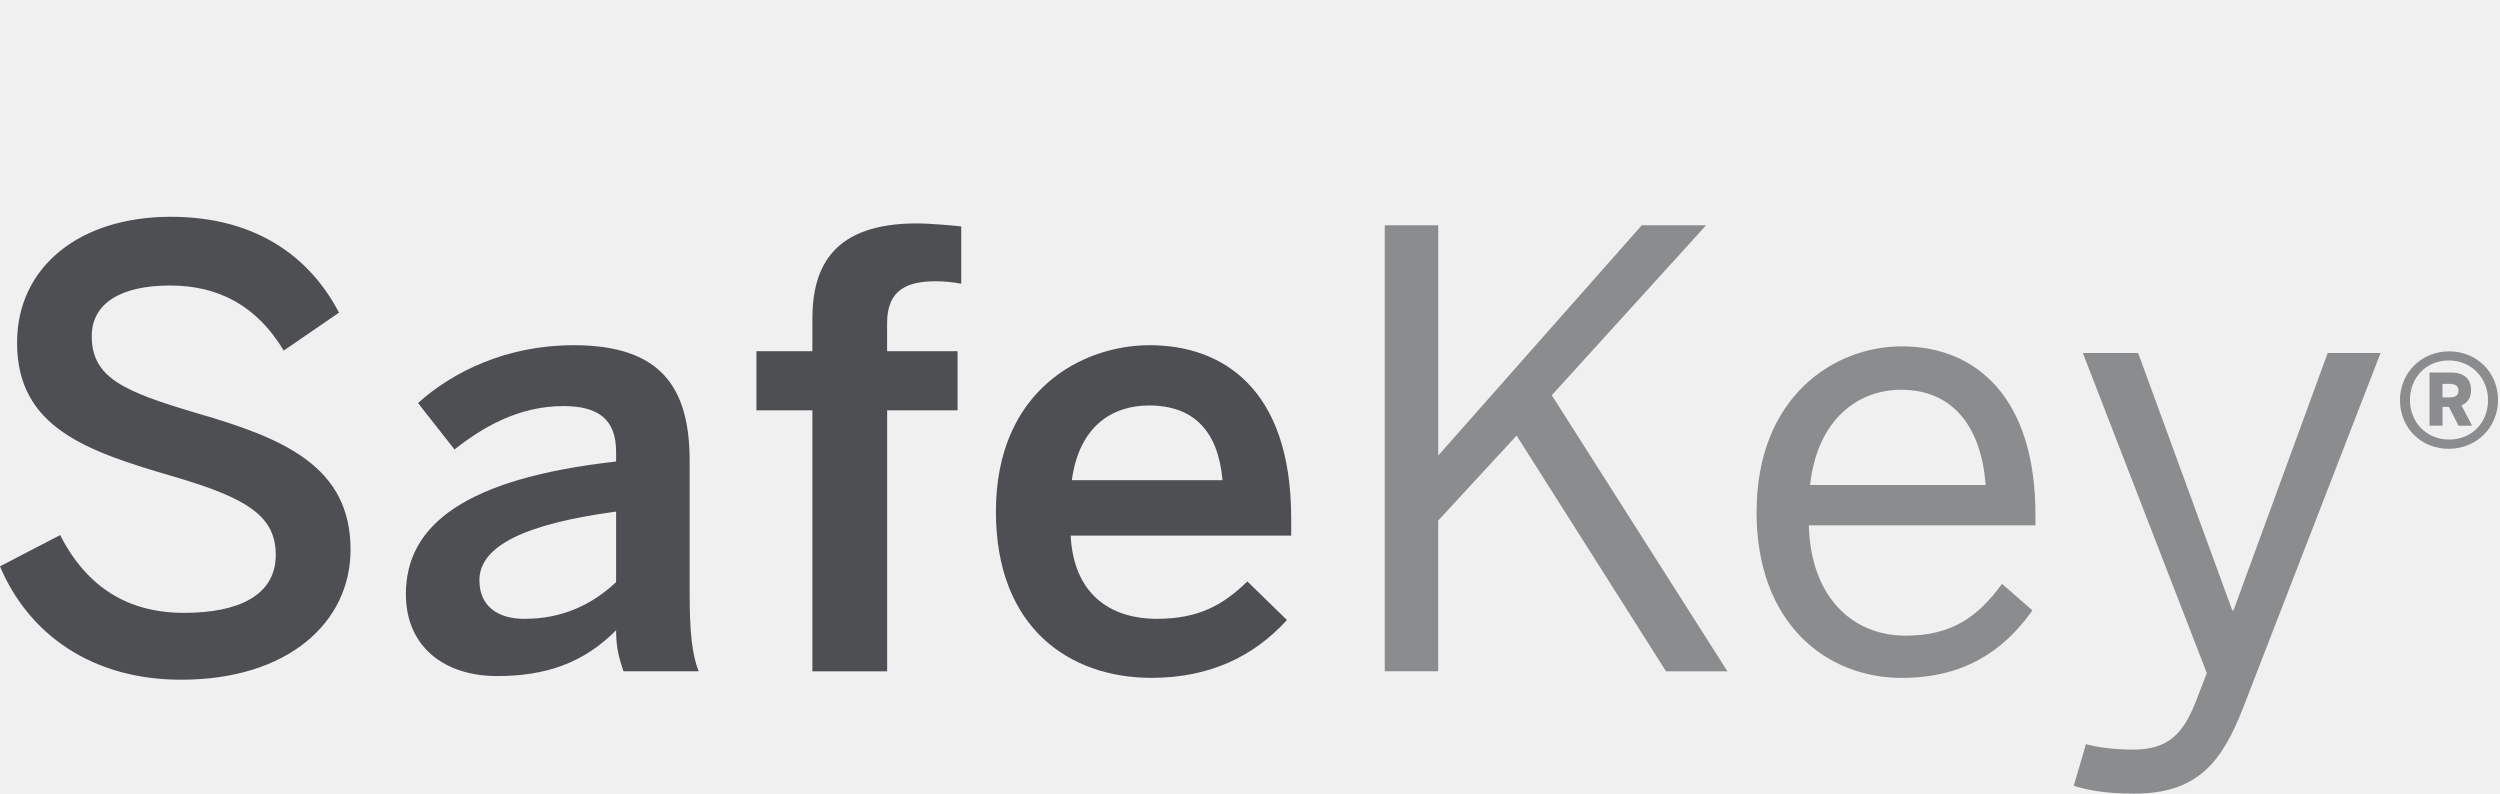
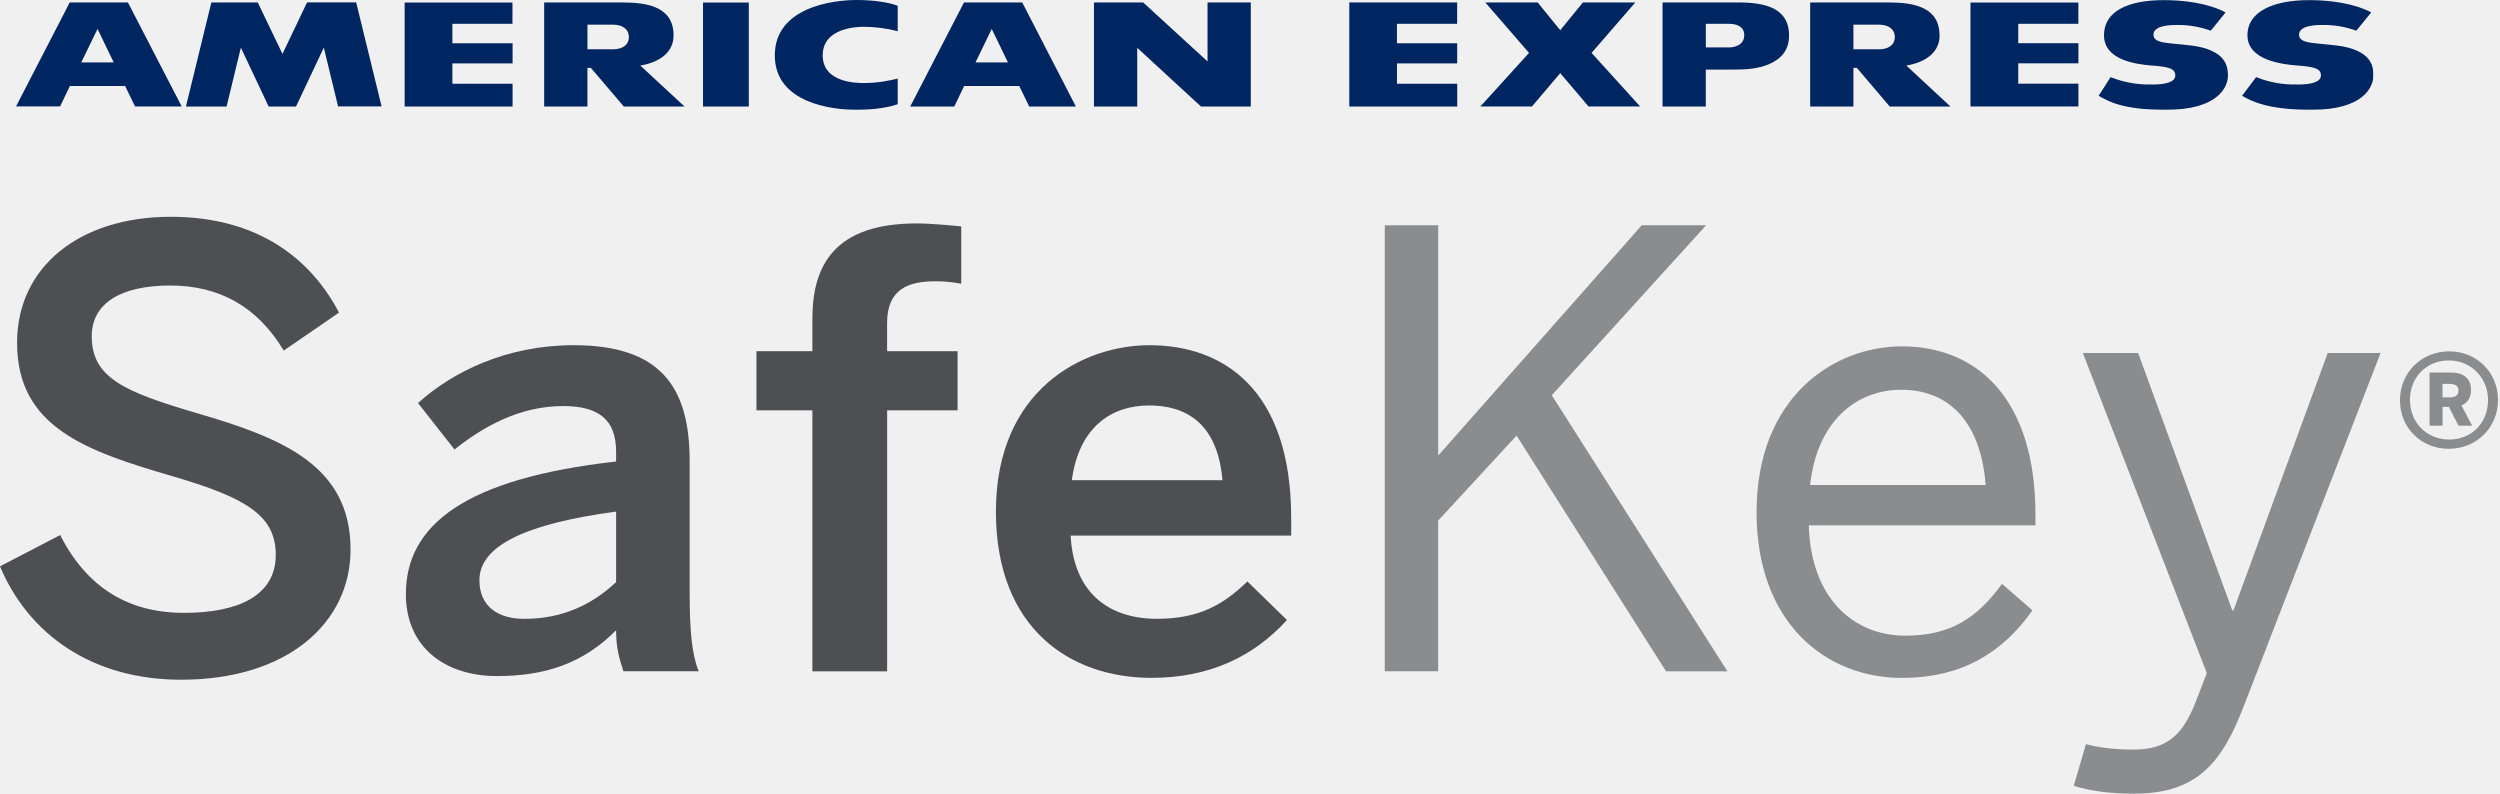
- <svg xmlns="http://www.w3.org/2000/svg" viewBox="0 0 63 20">
+ <svg xmlns="http://www.w3.org/2000/svg" xmlns:xlink="http://www.w3.org/1999/xlink" viewBox="0 0 63 20">
+   <defs>
+     <path id="payment-amex-safekey-a" d="M59.53 0H.124v2.768H59.53z" />
+   </defs>
  <g fill="none" fill-rule="evenodd">
-     <path fill="#4D4F52" d="M30.807 12.1c-.107-1.23-.72-1.882-1.852-1.882-.92 0-1.76.516-1.945 1.883h3.797zm-5.71.792c0-3.07 2.19-4.193 3.873-4.193 1.822 0 3.568 1.077 3.568 4.358v.44H26.98c.076 1.46.98 2.097 2.174 2.097 1.056 0 1.67-.35 2.28-.942l.997.972c-.842.927-1.96 1.458-3.414 1.458-2.036 0-3.92-1.23-3.92-4.19zm-4.625 4.025V10.34h-1.41V8.85h1.41v-.82c0-1.352.566-2.4 2.633-2.4.353 0 .98.06 1.118.076V7.15a3.4 3.4 0 0 0-.643-.062c-.674 0-1.225.183-1.225 1.05v.712h1.776v1.49h-1.775v6.577h-1.883zm-4.946-2.25v-1.775c-2.25.303-3.445.85-3.445 1.73 0 .64.445.973 1.134.973.965 0 1.715-.365 2.312-.927zm-5.298.305c0-1.747 1.5-2.916 5.298-3.342v-.243c0-.805-.43-1.154-1.332-1.154-1.133 0-2.052.547-2.74 1.094l-.92-1.17c.874-.79 2.236-1.458 3.92-1.458 2.174 0 2.925 1.032 2.925 2.915v3.327c0 .972.06 1.565.228 1.975H15.71c-.107-.335-.184-.577-.184-1.034-.827.836-1.79 1.155-3 1.155-1.318 0-2.298-.73-2.298-2.066zM0 14.272l1.516-.788c.673 1.32 1.714 1.96 3.123 1.96 1.377 0 2.31-.442 2.31-1.46 0-.972-.703-1.427-2.57-1.974C2.19 11.372.43 10.78.43 8.638c0-1.914 1.576-3.175 3.873-3.175 2.235 0 3.55 1.094 4.24 2.415l-1.393.957c-.673-1.124-1.638-1.64-2.863-1.64-1.255 0-1.975.456-1.975 1.276 0 1.05.81 1.398 2.664 1.945 2.144.623 3.858 1.322 3.858 3.433 0 1.838-1.577 3.28-4.27 3.28C2.31 17.13.718 15.975 0 14.274z" />
+     <path fill="#4D4F52" d="M30.807 12.1c-.107-1.23-.72-1.882-1.852-1.882-.92 0-1.76.516-1.945 1.883h3.797zm-5.71.792c0-3.07 2.19-4.193 3.873-4.193 1.822 0 3.568 1.077 3.568 4.358v.44H26.98c.076 1.46.98 2.097 2.174 2.097 1.056 0 1.67-.35 2.28-.942l.997.972c-.842.927-1.96 1.458-3.414 1.458-2.036 0-3.92-1.23-3.92-4.19zm-4.625 4.025V10.34h-1.41V8.85h1.41v-.82c0-1.352.566-2.4 2.633-2.4.353 0 .98.06 1.118.076V7.15a3.4 3.4 0 00-.643-.062c-.674 0-1.225.183-1.225 1.05v.712h1.776v1.49h-1.775v6.577h-1.883zm-4.946-2.25v-1.775c-2.25.303-3.445.85-3.445 1.73 0 .64.445.973 1.134.973.965 0 1.715-.365 2.312-.927zm-5.298.305c0-1.747 1.5-2.916 5.298-3.342v-.243c0-.805-.43-1.154-1.332-1.154-1.133 0-2.052.547-2.74 1.094l-.92-1.17c.874-.79 2.236-1.458 3.92-1.458 2.174 0 2.925 1.032 2.925 2.915v3.327c0 .972.06 1.565.228 1.975H15.71c-.107-.335-.184-.577-.184-1.034-.827.836-1.79 1.155-3 1.155-1.318 0-2.298-.73-2.298-2.066zM0 14.272l1.516-.788c.673 1.32 1.714 1.96 3.123 1.96 1.377 0 2.31-.442 2.31-1.46 0-.972-.703-1.427-2.57-1.974C2.19 11.372.43 10.78.43 8.638c0-1.914 1.576-3.175 3.873-3.175 2.235 0 3.55 1.094 4.24 2.415l-1.393.957c-.673-1.124-1.638-1.64-2.863-1.64-1.255 0-1.975.456-1.975 1.276 0 1.05.81 1.398 2.664 1.945 2.144.623 3.858 1.322 3.858 3.433 0 1.838-1.577 3.28-4.27 3.28C2.31 17.13.718 15.975 0 14.274z" />
    <path fill="#8A8C8E" d="M61.73 10.014c.143 0 .224-.048.224-.17 0-.117-.08-.17-.225-.17h-.178v.34h.177zm-.505-.627h.525c.327 0 .52.143.52.44 0 .208-.09.32-.24.39l.267.51h-.343l-.242-.474h-.16v.473h-.327v-1.34zm1.474.702c0-.57-.425-1.006-.993-1.006-.557 0-.975.425-.975.994 0 .568.418 1 .99 1 .56 0 .977-.42.977-.99zm-2.22 0c0-.698.54-1.235 1.243-1.235.692 0 1.228.532 1.228 1.223 0 .696-.54 1.233-1.243 1.233-.696 0-1.227-.53-1.227-1.22zm-8.22 9.713l.306-1.048c.23.06.628.136 1.194.136.827 0 1.225-.348 1.547-1.138l.306-.79-3.124-8.066h1.393l2.373 6.486h.03l2.374-6.486h1.332l-3.46 8.932C55.982 19.24 55.352 20 53.776 20c-.72 0-1.164-.09-1.516-.197zm-2.22-7.58c-.108-1.428-.797-2.4-2.13-2.4-1.086 0-2.112.744-2.295 2.4h4.424zm-5.773.683c0-2.916 1.96-4.177 3.66-4.177 1.913 0 3.367 1.336 3.367 4.237v.274h-5.71c.045 1.808 1.102 2.78 2.434 2.78 1.164 0 1.822-.47 2.434-1.306l.766.668c-.75 1.064-1.776 1.702-3.292 1.702-1.914 0-3.66-1.383-3.66-4.178zm-9.37 4.01V5.677h1.347v5.803l5.13-5.804h1.622l-3.89 4.284 4.426 6.957h-1.547l-3.766-5.94-1.976 2.142v3.797h-1.348z" />
    <g transform="translate(.28)">
-       <mask id="a" fill="#fff">
-         <use />
+       <mask id="payment-amex-safekey-b" fill="#fff">
+         <use xlink:href="#payment-amex-safekey-a" />
      </mask>
-       <path fill="#002662" d="M43.28 1.195h-.573V.6h.575c.23 0 .393.083.393.286 0 .204-.17.31-.395.31zm.238-1.133h-1.902v2.622h1.09v-.93h.714c.33 0 .612-.026.868-.132.298-.125.516-.338.516-.726 0-.715-.635-.834-1.286-.834zm-9.798 0h2.72V.6h-1.517v.49h1.518v.507h-1.517v.513h1.518v.574h-2.72V.062zm-9.418 1.512l.41-.845.408.844h-.818zm-.29-1.512l-1.354 2.622h1.11l.248-.516h1.39l.25.516h1.176L25.48.062h-1.47zm6.138 0h1.09v2.622h-1.255l-1.607-1.48v1.48h-1.09V.062h1.24l1.622 1.486V.062zm16.923 1.18h-.647v-.62h.65c.23 0 .393.11.393.313 0 .204-.17.307-.397.307zm1.523-.346c0-.715-.635-.834-1.284-.834h-1.976v2.622h1.09V1.71h.087l.828.974h1.53L47.76 1.652c.535-.09.838-.368.838-.756zM59.53 1.903c0 .267-.22.865-1.564.865-1.106 0-1.51-.222-1.746-.354l.354-.47c.463.182.824.19 1.087.186.282-.004.543-.055.546-.226.003-.18-.174-.222-.596-.253-.39-.03-1.25-.137-1.255-.754-.007-.6.637-.894 1.562-.894.502 0 1.12.077 1.557.31l-.376.46a2.433 2.433 0 0 0-.866-.144c-.285 0-.577.05-.577.246s.303.202.518.227c.276.033.63.04.918.165.343.15.44.36.44.638zm-3.665 0c0 .267-.22.865-1.566.865-1.107 0-1.457-.222-1.693-.354l.3-.47c.462.182.826.19 1.088.186.28-.004.542-.055.543-.226.003-.18-.174-.222-.596-.253-.39-.03-1.195-.137-1.2-.754-.008-.6.582-.894 1.51-.894.5 0 1.12.077 1.554.31l-.374.46a2.449 2.449 0 0 0-.867-.144c-.285 0-.577.05-.577.246s.302.202.518.227c.277.033.632.04.92.165.34.15.44.36.44.638zm-6.49-1.84h2.72v.536H50.58v.49h1.516v.507H50.58v.513h1.516v.574h-2.72V.062zm-9.547 1.27l1.224 1.35h-1.3l-.714-.84-.712.84h-1.3l1.226-1.35L37.15.062h1.32l.568.7.572-.7h1.32l-1.102 1.27zM8.696.062l.64 2.62H8.24L7.88 1.2l-.7 1.484h-.69L5.79 1.2l-.36 1.484H4.406l.64-2.622h1.17l.622 1.297.62-1.298h1.24zm-6.928 1.51l.41-.844.407.844h-.817zM1.476.064L.124 2.682h1.11l.247-.515h1.392l.25.516h1.176L2.944.062H1.476zm8.438 0h2.72V.6H11.12v.49h1.517v.507H11.12v.513h1.517v.574h-2.72V.062zm7.522 2.62h1.154V.064h-1.154v2.62zM21.298 0c.485 0 .846.07 1.044.145v.642a3.43 3.43 0 0 0-.854-.112c-.18 0-1.036.028-1.036.72 0 .69.855.698 1.036.698.335 0 .652-.06.854-.113v.645c-.198.073-.56.143-1.044.143-.57 0-2.053-.153-2.053-1.373S20.728 0 21.298 0zM15.17 1.242h-.646v-.62h.65c.228 0 .393.11.393.313 0 .204-.17.307-.397.307zm1.524-.346c0-.715-.635-.834-1.285-.834h-1.976v2.622h1.09V1.71h.087l.83.974h1.53l-1.114-1.032c.534-.09.838-.368.838-.756z" mask="url(#a)" />
+       <path fill="#002662" d="M43.28 1.195h-.573V.6h.575c.23 0 .393.083.393.286 0 .204-.17.31-.395.31zm.238-1.133h-1.902v2.622h1.09v-.93h.714c.33 0 .612-.026.868-.132.298-.125.516-.338.516-.726 0-.715-.635-.834-1.286-.834zm-9.798 0h2.72V.6h-1.517v.49h1.518v.507h-1.517v.513h1.518v.574h-2.72V.062zm-9.418 1.512l.41-.845.408.844h-.818zm-.29-1.512l-1.354 2.622h1.11l.248-.516h1.39l.25.516h1.176L25.48.062h-1.47zm6.138 0h1.09v2.622h-1.255l-1.607-1.48v1.48h-1.09V.062h1.24l1.622 1.486V.062zm16.923 1.18h-.647v-.62h.65c.23 0 .393.11.393.313 0 .204-.17.307-.397.307zm1.523-.346c0-.715-.635-.834-1.284-.834h-1.976v2.622h1.09V1.71h.087l.828.974h1.53L47.76 1.652c.535-.09.838-.368.838-.756zM59.53 1.903c0 .267-.22.865-1.564.865-1.106 0-1.51-.222-1.746-.354l.354-.47c.463.182.824.19 1.087.186.282-.004.543-.055.546-.226.003-.18-.174-.222-.596-.253-.39-.03-1.25-.137-1.255-.754-.007-.6.637-.894 1.562-.894.502 0 1.12.077 1.557.31l-.376.46a2.433 2.433 0 00-.866-.144c-.285 0-.577.05-.577.246s.303.202.518.227c.276.033.63.04.918.165.343.15.44.36.44.638zm-3.665 0c0 .267-.22.865-1.566.865-1.107 0-1.457-.222-1.693-.354l.3-.47c.462.182.826.19 1.088.186.28-.004.542-.055.543-.226.003-.18-.174-.222-.596-.253-.39-.03-1.195-.137-1.2-.754-.008-.6.582-.894 1.51-.894.5 0 1.12.077 1.554.31l-.374.46a2.449 2.449 0 00-.867-.144c-.285 0-.577.05-.577.246s.302.202.518.227c.277.033.632.04.92.165.34.15.44.36.44.638zm-6.49-1.84h2.72v.536H50.58v.49h1.516v.507H50.58v.513h1.516v.574h-2.72V.062zm-9.547 1.27l1.224 1.35h-1.3l-.714-.84-.712.84h-1.3l1.226-1.35L37.15.062h1.32l.568.7.572-.7h1.32l-1.102 1.27zM8.696.062l.64 2.62H8.24L7.88 1.2l-.7 1.484h-.69L5.79 1.2l-.36 1.484H4.406l.64-2.622h1.17l.622 1.297.62-1.298h1.24zm-6.928 1.51l.41-.844.407.844h-.817zM1.476.064L.124 2.682h1.11l.247-.515h1.392l.25.516h1.176L2.944.062H1.476zm8.438 0h2.72V.6H11.12v.49h1.517v.507H11.12v.513h1.517v.574h-2.72V.062zm7.522 2.62h1.154V.064h-1.154v2.62zM21.298 0c.485 0 .846.07 1.044.145v.642a3.43 3.43 0 00-.854-.112c-.18 0-1.036.028-1.036.72 0 .69.855.698 1.036.698.335 0 .652-.06.854-.113v.645c-.198.073-.56.143-1.044.143-.57 0-2.053-.153-2.053-1.373S20.728 0 21.298 0zM15.17 1.242h-.646v-.62h.65c.228 0 .393.11.393.313 0 .204-.17.307-.397.307zm1.524-.346c0-.715-.635-.834-1.285-.834h-1.976v2.622h1.09V1.71h.087l.83.974h1.53l-1.114-1.032c.534-.09.838-.368.838-.756z" mask="url(#payment-amex-safekey-b)" />
    </g>
  </g>
</svg>
